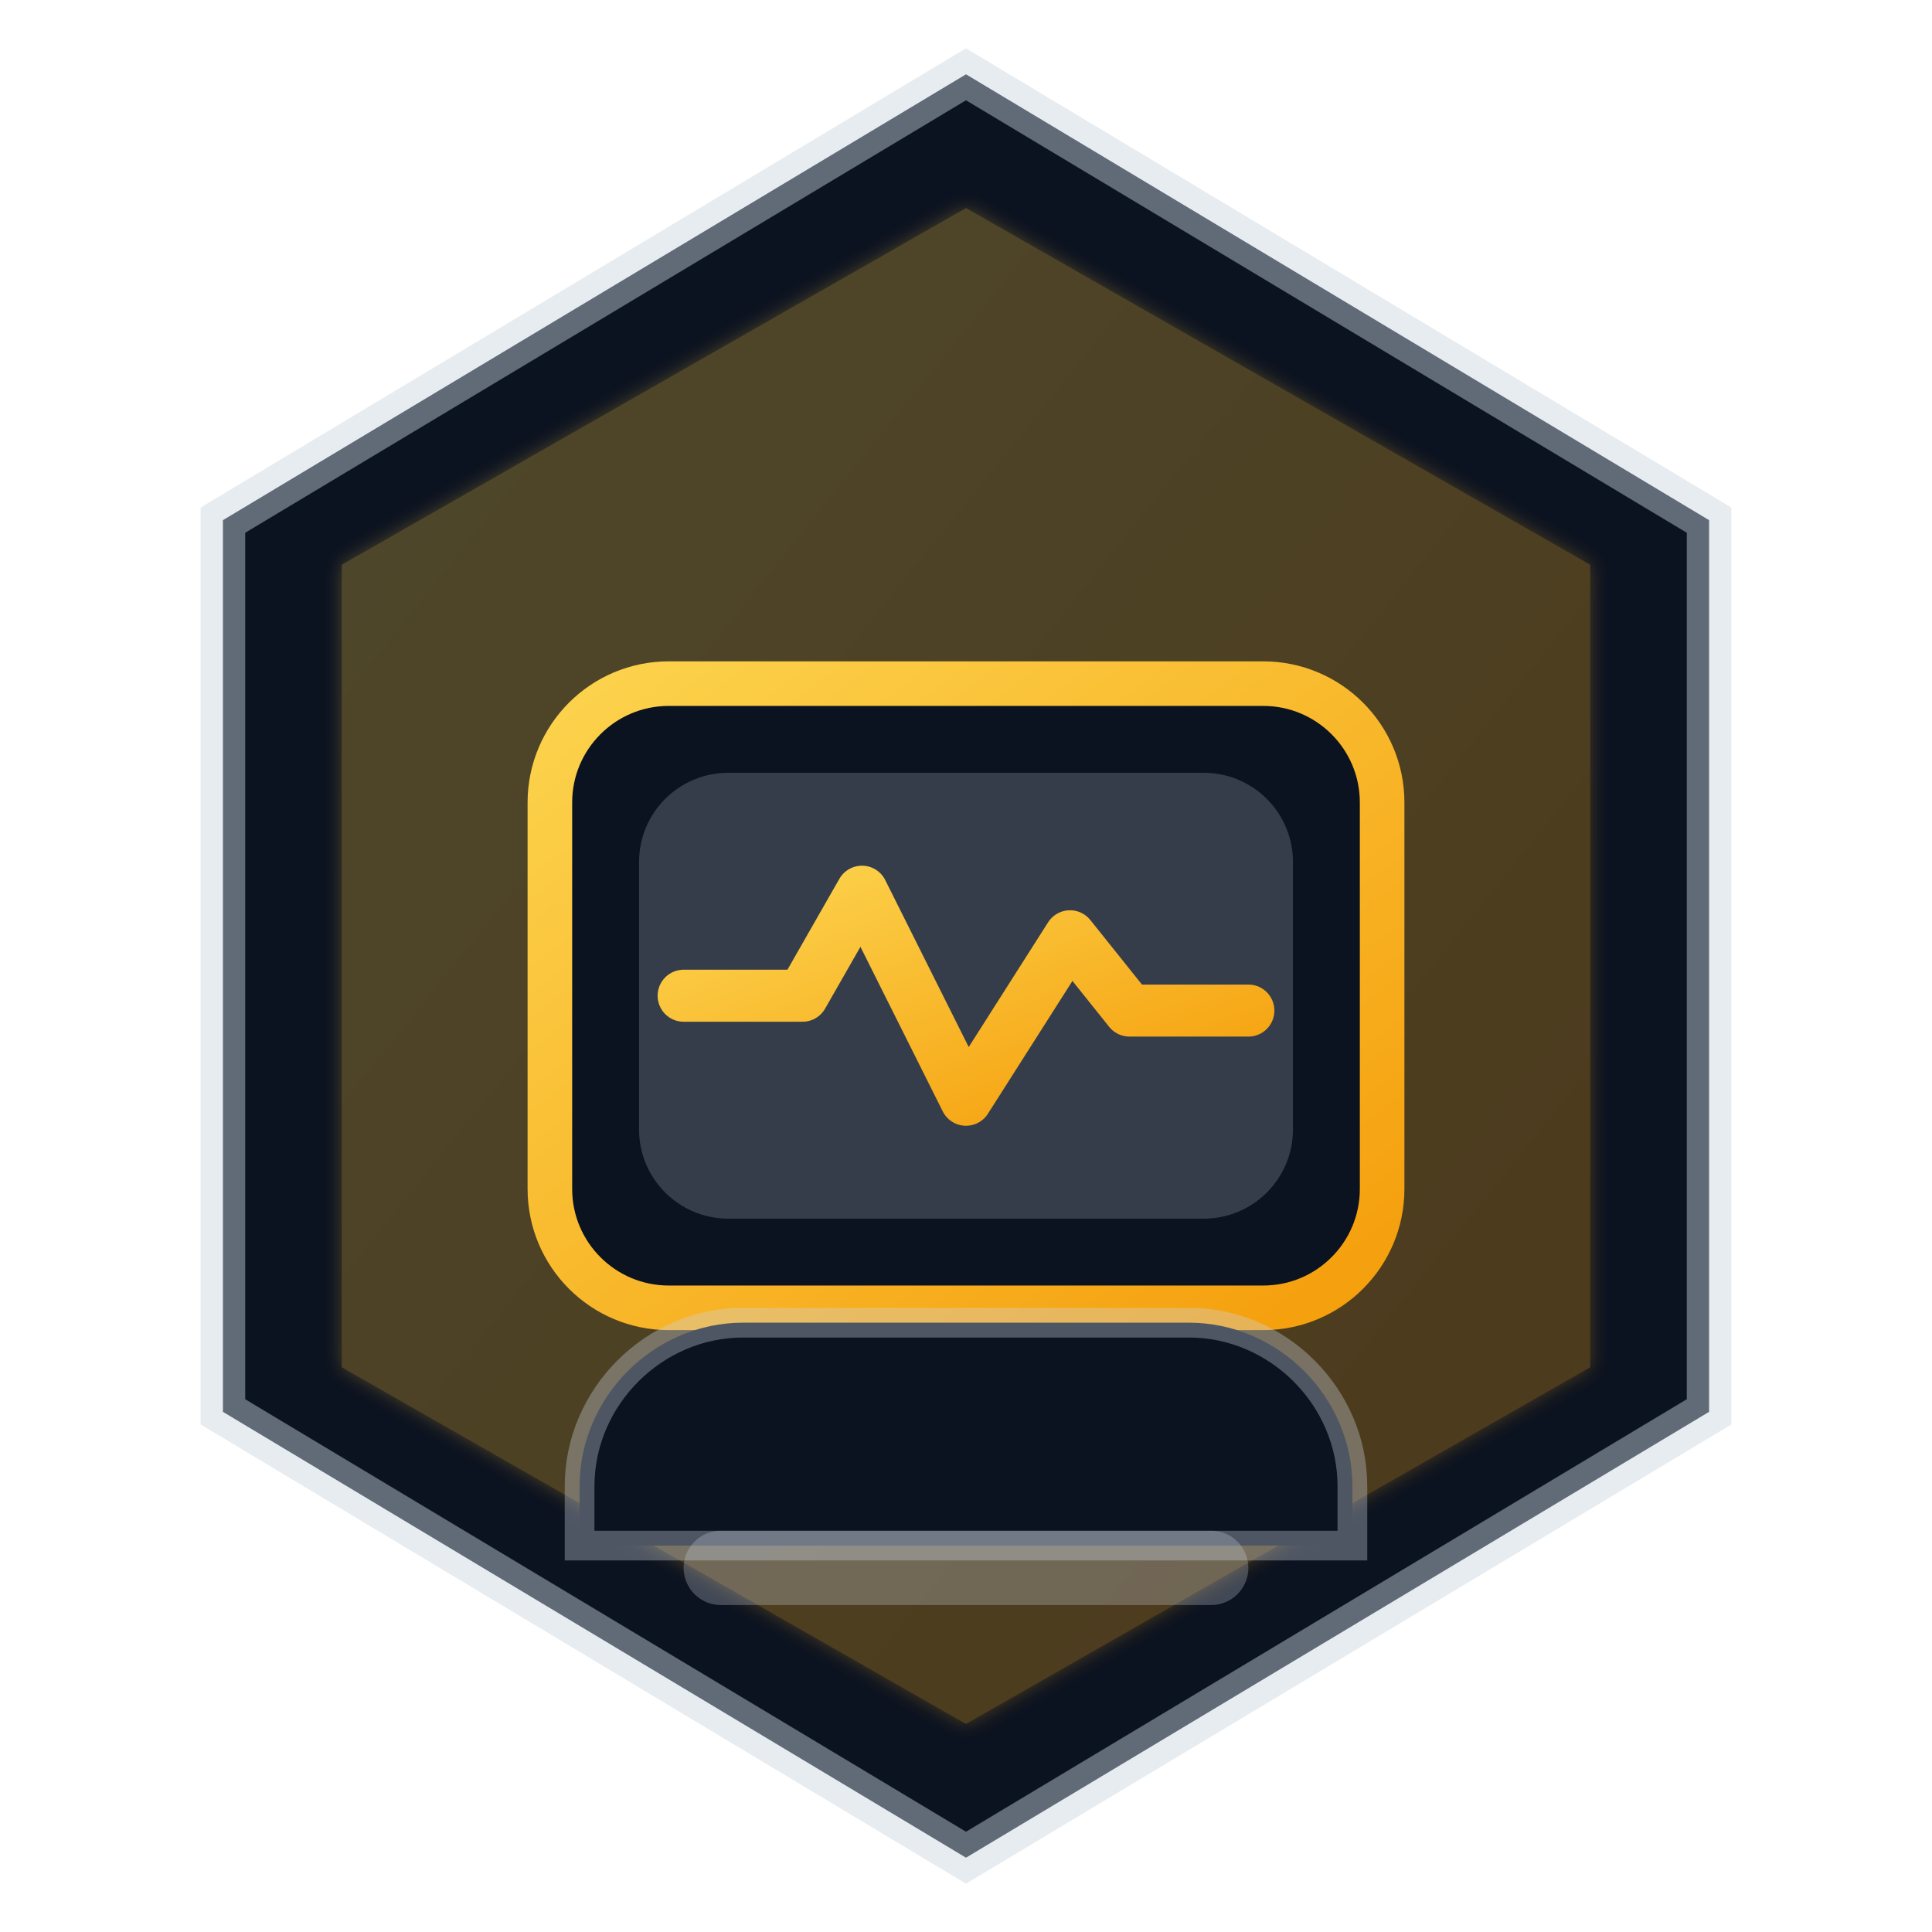
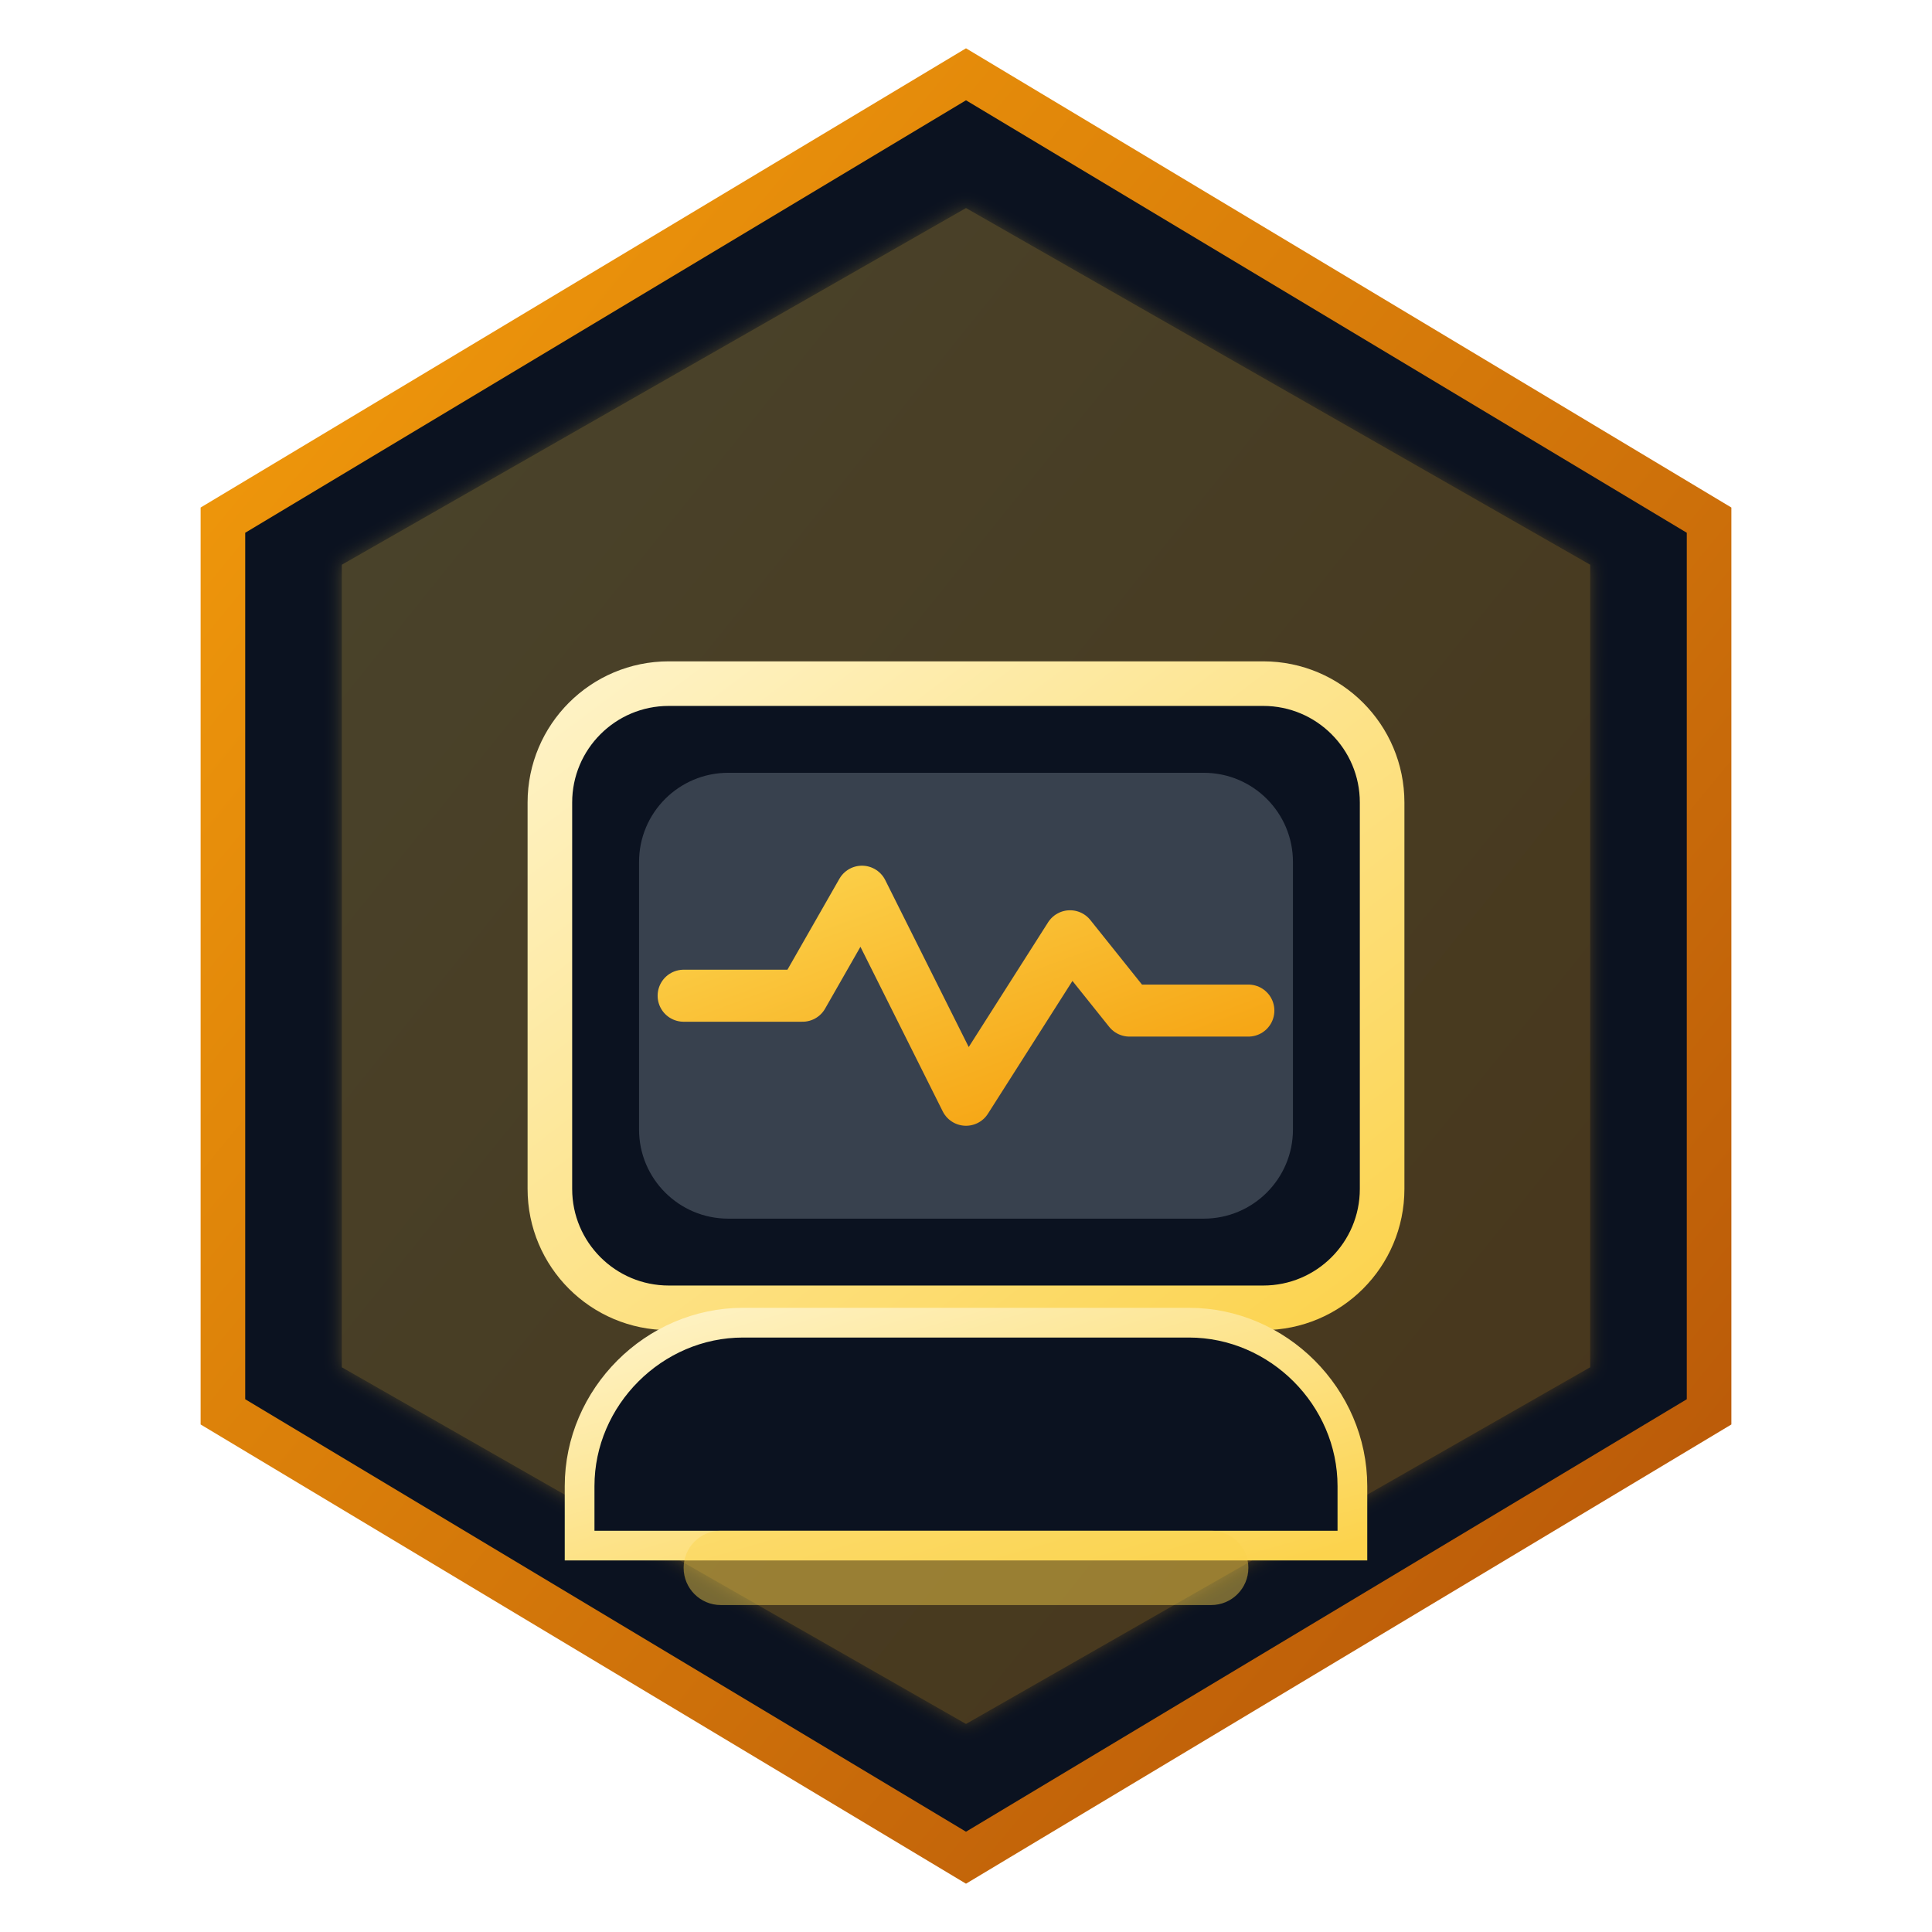
<svg xmlns="http://www.w3.org/2000/svg" viewBox="0 0 260 260" role="img" aria-label="Tax Monitor Pro logo mark">
  <defs>
    <linearGradient id="tm-grad" x1="0" y1="0" x2="1" y2="1">
      <stop offset="0" stop-color="#FCD34D" />
      <stop offset="1" stop-color="#F59E0B" />
    </linearGradient>
+     <linearGradient id="tm-hw" x1="0" y1="0" x2="1" y2="1">
+       <stop offset="0" stop-color="#FEF3C7" />
+       <stop offset="1" stop-color="#FCD34D" />
+     </linearGradient>
+     <linearGradient id="tm-hex" x1="0" y1="0" x2="1" y2="1">
+       <stop offset="0" stop-color="#F59E0B" />
+       <stop offset="1" stop-color="#B45309" />
+     </linearGradient>
    <filter id="tm-soft" x="-20%" y="-20%" width="140%" height="140%">
-       <feGaussianBlur in="SourceGraphic" stdDeviation="1.2" result="blur" />
+       <feGaussianBlur in="SourceGraphic" stdDeviation="1.1" result="blur" />
      <feMerge>
        <feMergeNode in="blur" />
        <feMergeNode in="SourceGraphic" />
      </feMerge>
    </filter>
  </defs>
-   <path d="M130 10 L230 70 L230 190 L130 250 L30 190 L30 70 Z" fill="#0B1220" stroke="rgba(203,213,225,0.45)" stroke-width="6" />
-   <path d="M130 28 L214 76 L214 184 L130 232 L46 184 L46 76 Z" fill="url(#tm-grad)" opacity="0.28" filter="url(#tm-soft)" />
-   <rect x="74" y="92" width="112" height="84" rx="16" fill="#0B1220" stroke="url(#tm-grad)" stroke-width="6" />
-   <rect x="86" y="104" width="88" height="60" rx="12" fill="rgba(203,213,225,0.22)" />
+   <path d="M130 10 L230 70 L230 190 L130 250 L30 190 L30 70 Z" fill="#0B1220" stroke="url(#tm-hex)" stroke-width="6" />
+   <path d="M130 28 L214 76 L214 184 L130 232 L46 184 L46 76 Z" fill="url(#tm-grad)" opacity="0.26" filter="url(#tm-soft)" />
+   <rect x="74" y="92" width="112" height="84" rx="16" fill="#0B1220" stroke="url(#tm-hw)" stroke-width="6" />
+   <rect x="86" y="104" width="88" height="60" rx="12" fill="rgba(203,213,225,0.24)" />
  <path d="M92 134 H108 L116 120 L130 148 L144 126 L152 136 H168" fill="none" stroke="url(#tm-grad)" stroke-width="7" stroke-linecap="round" stroke-linejoin="round" />
-   <path d="M100 178 h60 c12 0 22 10 22 22 v8 H78 v-8 c0-12 10-22 22-22z" fill="#0B1220" stroke="rgba(203,213,225,0.35)" stroke-width="4" />
-   <rect x="92" y="206" width="76" height="10" rx="5" fill="rgba(203,213,225,0.28)" />
+   <path d="M100 178 h60 c12 0 22 10 22 22 v8 H78 v-8 c0-12 10-22 22-22z" fill="#0B1220" stroke="url(#tm-hw)" stroke-width="4" />
+   <rect x="92" y="206" width="76" height="10" rx="5" fill="rgba(252,211,77,0.45)" />
</svg>
